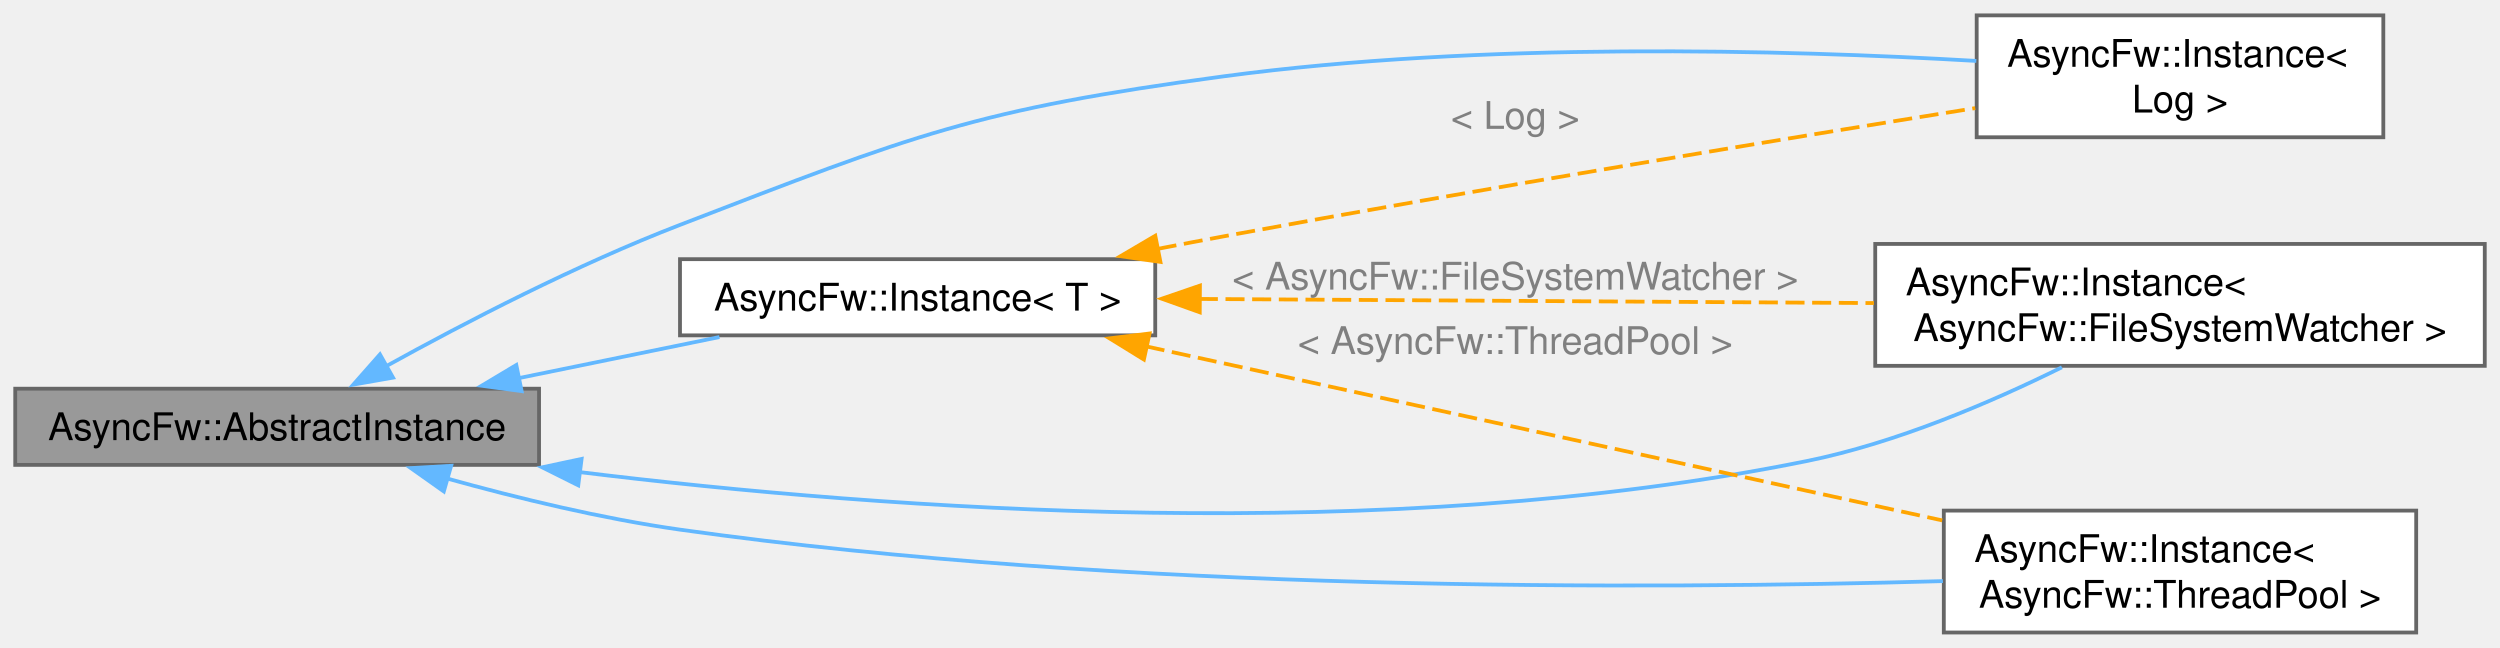
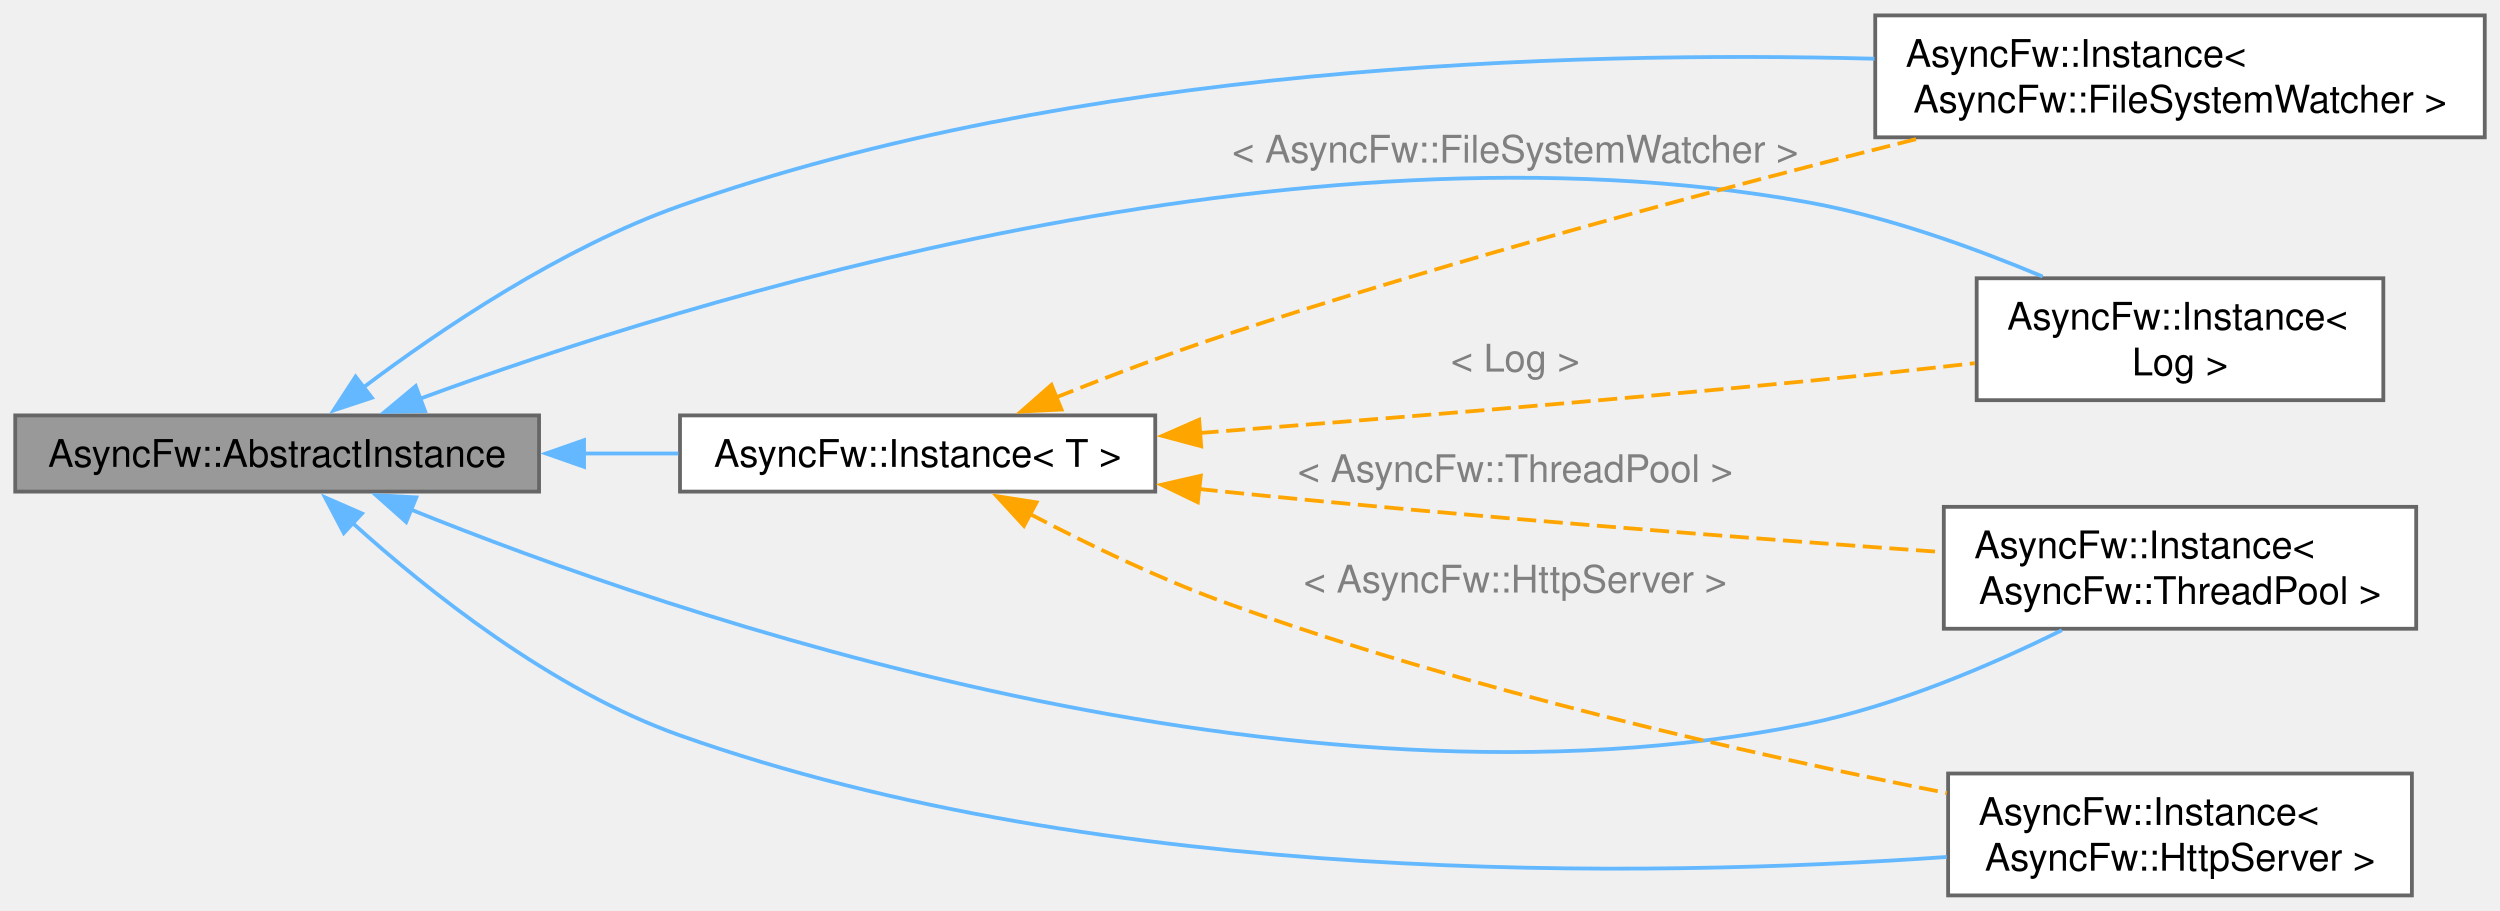
- <svg xmlns="http://www.w3.org/2000/svg" xmlns:xlink="http://www.w3.org/1999/xlink" width="656pt" height="170pt" viewBox="0.00 0.00 656.25 170.00">
-   <g id="graph0" class="graph" transform="scale(1 1) rotate(0) translate(4 166)">
+ <svg xmlns="http://www.w3.org/2000/svg" xmlns:xlink="http://www.w3.org/1999/xlink" width="656pt" height="239pt" viewBox="0.00 0.00 656.25 239.00">
+   <g id="graph0" class="graph" transform="scale(1 1) rotate(0) translate(4 235)">
    <g id="Node000001" class="node">
      <g id="a_Node000001">
        <a xlink:title="The AbstractInstance class.">
-           <polygon fill="#999999" stroke="#666666" points="137.5,-64 0,-64 0,-44 137.5,-44 137.5,-64" />
-           <text text-anchor="middle" x="68.75" y="-50.5" font-family="Helvetica,sans-Serif" font-size="10.00">AsyncFw::AbstractInstance</text>
+           <polygon fill="#999999" stroke="#666666" points="137.5,-126 0,-126 0,-106 137.5,-106 137.5,-126" />
+           <text text-anchor="middle" x="68.75" y="-112.5" font-family="Helvetica,sans-Serif" font-size="10.00">AsyncFw::AbstractInstance</text>
        </a>
      </g>
    </g>
    <g id="Node000002" class="node">
      <g id="a_Node000002">
        <a xlink:href="classAsyncFw_1_1Instance.html" target="_top" xlink:title=" ">
          <polygon fill="white" stroke="#666666" points="621.62,-162 514.88,-162 514.88,-130 621.62,-130 621.62,-162" />
          <text text-anchor="start" x="522.88" y="-148.5" font-family="Helvetica,sans-Serif" font-size="10.00">AsyncFw::Instance&lt;</text>
          <text text-anchor="middle" x="568.25" y="-136.5" font-family="Helvetica,sans-Serif" font-size="10.00"> Log &gt;</text>
        </a>
      </g>
    </g>
    <g id="edge1_Node000001_Node000002" class="edge">
      <g id="a_edge1_Node000001_Node000002">
        <a xlink:title=" ">
-           <path fill="none" stroke="#63b8ff" d="M97.41,-69.93C118.13,-81.39 147.45,-96.59 174.5,-107 235.88,-130.63 252.06,-137.26 317.25,-146 385,-155.09 464.02,-152.99 514.79,-150.04" />
-           <polygon fill="#63b8ff" stroke="#63b8ff" points="99.17,-66.91 88.73,-65.07 95.74,-73.01 99.17,-66.91" />
+           <path fill="none" stroke="#63b8ff" d="M106.07,-130.32C176.46,-156.23 336.27,-206.06 470.25,-182 491.47,-178.19 514.11,-170.04 532.17,-162.46" />
+           <polygon fill="#63b8ff" stroke="#63b8ff" points="107.57,-127.15 96.98,-126.92 105.12,-133.7 107.57,-127.15" />
        </a>
      </g>
    </g>
    <g id="Node000003" class="node">
      <g id="a_Node000003">
        <a xlink:href="classAsyncFw_1_1Instance.html" target="_top" xlink:title=" ">
-           <polygon fill="white" stroke="#666666" points="648.25,-102 488.25,-102 488.25,-70 648.25,-70 648.25,-102" />
-           <text text-anchor="start" x="496.25" y="-88.5" font-family="Helvetica,sans-Serif" font-size="10.00">AsyncFw::Instance&lt;</text>
-           <text text-anchor="middle" x="568.25" y="-76.5" font-family="Helvetica,sans-Serif" font-size="10.00"> AsyncFw::FileSystemWatcher &gt;</text>
+           <polygon fill="white" stroke="#666666" points="648.25,-231 488.25,-231 488.25,-199 648.25,-199 648.25,-231" />
+           <text text-anchor="start" x="496.25" y="-217.5" font-family="Helvetica,sans-Serif" font-size="10.00">AsyncFw::Instance&lt;</text>
+           <text text-anchor="middle" x="568.25" y="-205.5" font-family="Helvetica,sans-Serif" font-size="10.00"> AsyncFw::FileSystemWatcher &gt;</text>
        </a>
      </g>
    </g>
    <g id="edge2_Node000001_Node000003" class="edge">
      <g id="a_edge2_Node000001_Node000003">
        <a xlink:title=" ">
-           <path fill="none" stroke="#63b8ff" d="M147.96,-42.13C229.35,-32.13 360.07,-22.67 470.25,-45 493.72,-49.76 518.57,-60.38 537.24,-69.62" />
-           <polygon fill="#63b8ff" stroke="#63b8ff" points="147.79,-38.63 138.31,-43.36 148.67,-45.57 147.79,-38.63" />
+           <path fill="none" stroke="#63b8ff" d="M91.32,-133.29C111.55,-148.52 143.29,-169.95 174.5,-181 278.37,-217.79 406.93,-221.75 488.05,-219.63" />
+           <polygon fill="#63b8ff" stroke="#63b8ff" points="93.62,-130.64 83.56,-127.31 89.34,-136.19 93.62,-130.64" />
        </a>
      </g>
    </g>
    <g id="Node000004" class="node">
      <g id="a_Node000004">
        <a xlink:href="classAsyncFw_1_1Instance.html" target="_top" xlink:title=" ">
-           <polygon fill="white" stroke="#666666" points="630.25,-32 506.25,-32 506.25,0 630.25,0 630.25,-32" />
-           <text text-anchor="start" x="514.25" y="-18.5" font-family="Helvetica,sans-Serif" font-size="10.00">AsyncFw::Instance&lt;</text>
-           <text text-anchor="middle" x="568.25" y="-6.5" font-family="Helvetica,sans-Serif" font-size="10.00"> AsyncFw::ThreadPool &gt;</text>
+           <polygon fill="white" stroke="#666666" points="629.12,-32 507.38,-32 507.38,0 629.12,0 629.12,-32" />
+           <text text-anchor="start" x="515.38" y="-18.5" font-family="Helvetica,sans-Serif" font-size="10.00">AsyncFw::Instance&lt;</text>
+           <text text-anchor="middle" x="568.25" y="-6.5" font-family="Helvetica,sans-Serif" font-size="10.00"> AsyncFw::HttpServer &gt;</text>
        </a>
      </g>
    </g>
    <g id="edge3_Node000001_Node000004" class="edge">
      <g id="a_edge3_Node000001_Node000004">
        <a xlink:title=" ">
-           <path fill="none" stroke="#63b8ff" d="M113.23,-40.46C131.9,-35.26 154.08,-29.88 174.5,-27 290.84,-10.59 428.43,-11.28 506.01,-13.49" />
-           <polygon fill="#63b8ff" stroke="#63b8ff" points="112.5,-37.03 103.85,-43.15 114.43,-43.76 112.5,-37.03" />
+           <path fill="none" stroke="#63b8ff" d="M88.52,-97.8C108.17,-80.02 140.8,-53.94 174.5,-42 286.73,-2.23 428.14,-4.55 507.01,-10.09" />
+           <polygon fill="#63b8ff" stroke="#63b8ff" points="86.25,-95.12 81.31,-104.5 91.02,-100.25 86.25,-95.12" />
        </a>
      </g>
    </g>
    <g id="Node000005" class="node">
      <g id="a_Node000005">
-         <a xlink:href="classAsyncFw_1_1Instance.html" target="_top" xlink:title="The Instance class.">
-           <polygon fill="white" stroke="#666666" points="299.25,-98 174.5,-98 174.5,-78 299.25,-78 299.25,-98" />
-           <text text-anchor="middle" x="236.88" y="-84.5" font-family="Helvetica,sans-Serif" font-size="10.00">AsyncFw::Instance&lt; T &gt;</text>
+         <a xlink:href="classAsyncFw_1_1Instance.html" target="_top" xlink:title=" ">
+           <polygon fill="white" stroke="#666666" points="630.25,-102 506.25,-102 506.25,-70 630.25,-70 630.25,-102" />
+           <text text-anchor="start" x="514.25" y="-88.5" font-family="Helvetica,sans-Serif" font-size="10.00">AsyncFw::Instance&lt;</text>
+           <text text-anchor="middle" x="568.25" y="-76.5" font-family="Helvetica,sans-Serif" font-size="10.00"> AsyncFw::ThreadPool &gt;</text>
        </a>
      </g>
    </g>
    <g id="edge4_Node000001_Node000005" class="edge">
      <g id="a_edge4_Node000001_Node000005">
        <a xlink:title=" ">
-           <path fill="none" stroke="#63b8ff" d="M132.15,-66.77C149.53,-70.33 168.2,-74.15 184.85,-77.56" />
-           <polygon fill="#63b8ff" stroke="#63b8ff" points="132.93,-63.36 122.43,-64.78 131.53,-70.22 132.93,-63.36" />
+           <path fill="none" stroke="#63b8ff" d="M103.57,-101.4C172.66,-73.47 334.92,-17.57 470.25,-45 493.72,-49.76 518.57,-60.38 537.24,-69.62" />
+           <polygon fill="#63b8ff" stroke="#63b8ff" points="102.62,-98.01 94.7,-105.05 105.28,-104.48 102.62,-98.01" />
        </a>
      </g>
    </g>
-     <g id="edge5_Node000005_Node000002" class="edge">
-       <g id="a_edge5_Node000005_Node000002">
-         <a xlink:title=" ">
-           <path fill="none" stroke="orange" stroke-dasharray="5,2" d="M299.88,-100.7C305.74,-101.84 311.61,-102.96 317.25,-104 385.2,-116.55 463.83,-129.51 514.49,-137.65" />
-           <polygon fill="orange" stroke="orange" points="300.61,-97.28 290.13,-98.78 299.26,-104.15 300.61,-97.28" />
+     <g id="Node000006" class="node">
+       <g id="a_Node000006">
+         <a xlink:href="classAsyncFw_1_1Instance.html" target="_top" xlink:title="The Instance class.">
+           <polygon fill="white" stroke="#666666" points="299.25,-126 174.5,-126 174.5,-106 299.25,-106 299.25,-126" />
+           <text text-anchor="middle" x="236.88" y="-112.5" font-family="Helvetica,sans-Serif" font-size="10.00">AsyncFw::Instance&lt; T &gt;</text>
        </a>
      </g>
-       <text text-anchor="middle" x="393.75" y="-132.21" font-family="Helvetica,sans-Serif" font-size="10.00" fill="grey"> &lt; Log &gt;</text>
    </g>
-     <g id="edge6_Node000005_Node000003" class="edge">
-       <g id="a_edge6_Node000005_Node000003">
+     <g id="edge5_Node000001_Node000006" class="edge">
+       <g id="a_edge5_Node000001_Node000006">
        <a xlink:title=" ">
-           <path fill="none" stroke="orange" stroke-dasharray="5,2" d="M310.69,-87.56C363.17,-87.24 433.97,-86.81 487.9,-86.48" />
-           <polygon fill="orange" stroke="orange" points="310.93,-84.06 300.96,-87.62 310.98,-91.06 310.93,-84.06" />
+           <path fill="none" stroke="#63b8ff" d="M149.15,-116C157.52,-116 165.94,-116 174.07,-116" />
+           <polygon fill="#63b8ff" stroke="#63b8ff" points="149.31,-112.5 139.31,-116 149.31,-119.5 149.31,-112.5" />
        </a>
      </g>
-       <text text-anchor="middle" x="393.75" y="-90.02" font-family="Helvetica,sans-Serif" font-size="10.00" fill="grey"> &lt; AsyncFw::FileSystemWatcher &gt;</text>
    </g>
-     <g id="edge7_Node000005_Node000004" class="edge">
-       <g id="a_edge7_Node000005_Node000004">
+     <g id="edge6_Node000006_Node000002" class="edge">
+       <g id="a_edge6_Node000006_Node000002">
        <a xlink:title=" ">
-           <path fill="none" stroke="orange" stroke-dasharray="5,2" d="M296.76,-75.13C355.7,-62.24 446,-42.5 505.83,-29.43" />
-           <polygon fill="orange" stroke="orange" points="296.27,-71.65 287.25,-77.21 297.76,-78.49 296.27,-71.65" />
+           <path fill="none" stroke="orange" stroke-dasharray="5,2" d="M310.89,-121.38C356.69,-124.9 416.96,-129.8 470.25,-135 484.59,-136.4 500.1,-138.08 514.42,-139.71" />
+           <polygon fill="orange" stroke="orange" points="311.31,-117.9 301.08,-120.63 310.78,-124.88 311.31,-117.9" />
        </a>
      </g>
-       <text text-anchor="middle" x="393.75" y="-73.1" font-family="Helvetica,sans-Serif" font-size="10.00" fill="grey"> &lt; AsyncFw::ThreadPool &gt;</text>
+       <text text-anchor="middle" x="393.75" y="-137.5" font-family="Helvetica,sans-Serif" font-size="10.00" fill="grey"> &lt; Log &gt;</text>
+     </g>
+     <g id="edge7_Node000006_Node000003" class="edge">
+       <g id="a_edge7_Node000006_Node000003">
+         <a xlink:title=" ">
+           <path fill="none" stroke="orange" stroke-dasharray="5,2" d="M273.08,-130.68C286.75,-136.14 302.62,-142.17 317.25,-147 378.01,-167.06 448.43,-185.83 499.02,-198.54" />
+           <polygon fill="orange" stroke="orange" points="274.64,-127.54 264.05,-127.03 272.01,-134.02 274.64,-127.54" />
+         </a>
+       </g>
+       <text text-anchor="middle" x="393.75" y="-192.36" font-family="Helvetica,sans-Serif" font-size="10.00" fill="grey"> &lt; AsyncFw::FileSystemWatcher &gt;</text>
+     </g>
+     <g id="edge8_Node000006_Node000004" class="edge">
+       <g id="a_edge8_Node000006_Node000004">
+         <a xlink:title=" ">
+           <path fill="none" stroke="orange" stroke-dasharray="5,2" d="M266.35,-100.13C281.19,-92.35 299.83,-83.32 317.25,-77 380.46,-54.07 455.75,-37.02 507.07,-26.86" />
+           <polygon fill="orange" stroke="orange" points="264.79,-97 257.63,-104.8 268.1,-103.17 264.79,-97" />
+         </a>
+       </g>
+       <text text-anchor="middle" x="393.75" y="-79.5" font-family="Helvetica,sans-Serif" font-size="10.00" fill="grey"> &lt; AsyncFw::HttpServer &gt;</text>
+     </g>
+     <g id="edge9_Node000006_Node000005" class="edge">
+       <g id="a_edge9_Node000006_Node000005">
+         <a xlink:title=" ">
+           <path fill="none" stroke="orange" stroke-dasharray="5,2" d="M310.64,-106.7C312.87,-106.46 315.07,-106.22 317.25,-106 381.46,-99.39 455.14,-93.73 505.79,-90.13" />
+           <polygon fill="orange" stroke="orange" points="310.42,-103.2 300.88,-107.8 311.21,-110.16 310.42,-103.2" />
+         </a>
+       </g>
+       <text text-anchor="middle" x="393.75" y="-108.5" font-family="Helvetica,sans-Serif" font-size="10.00" fill="grey"> &lt; AsyncFw::ThreadPool &gt;</text>
    </g>
  </g>
</svg>
